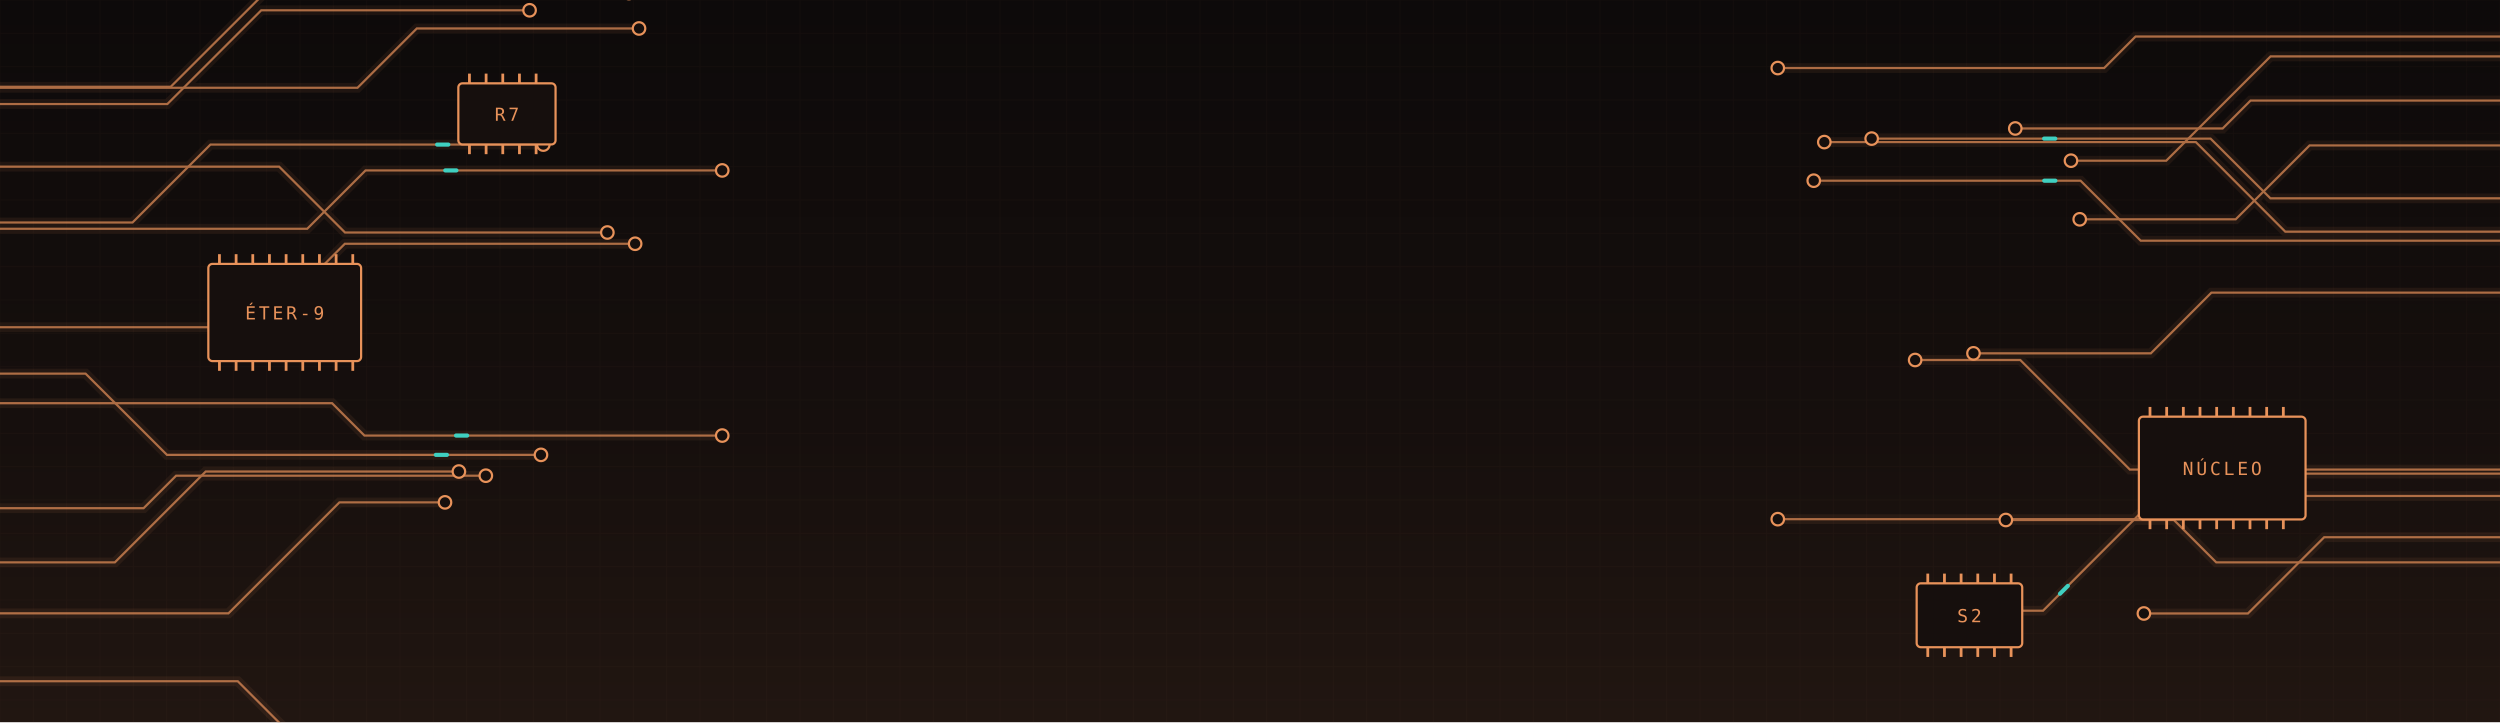
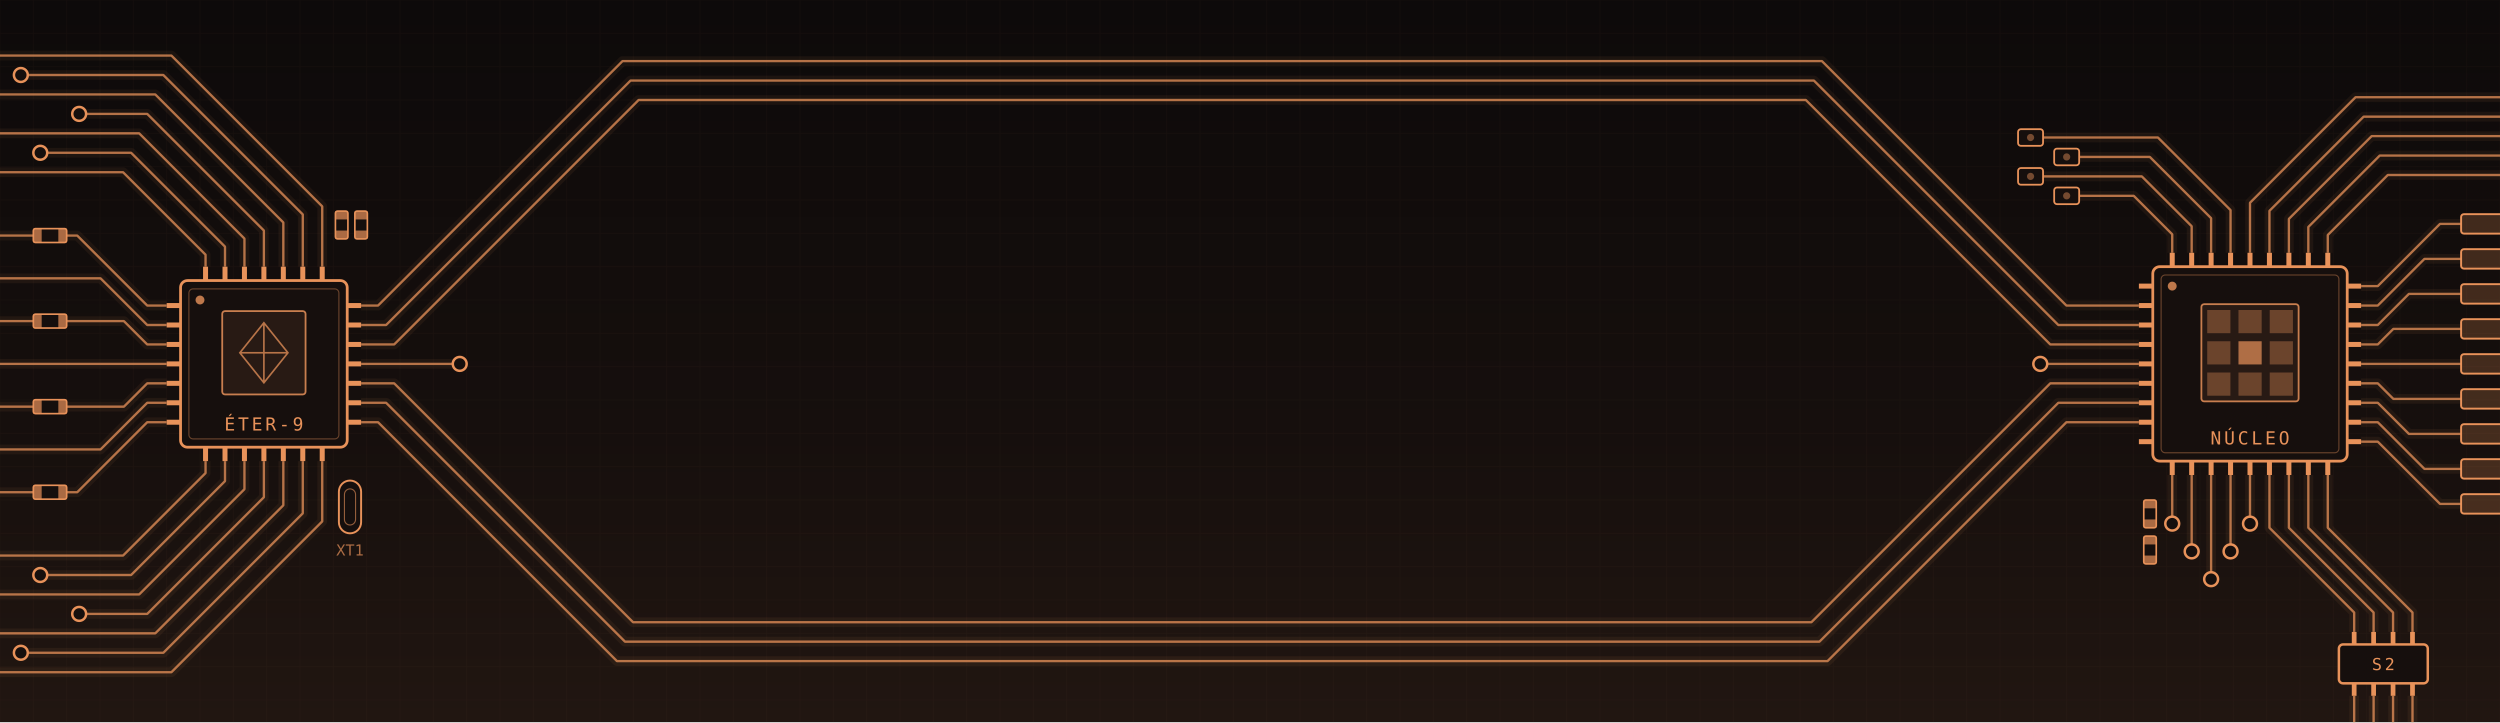
<svg xmlns="http://www.w3.org/2000/svg" viewBox="0 0 1800 520" preserveAspectRatio="xMidYMid slice">
  <defs>
    <linearGradient id="f" x1="0" y1="0" x2="0" y2="1">
      <stop offset="0" stop-color="#0d0a0a" />
      <stop offset=".6" stop-color="#160f0d" />
      <stop offset="1" stop-color="#211611" />
    </linearGradient>
  </defs>
  <rect width="1800" height="520" fill="url(#f)" />
  <g stroke="#7b4e32" stroke-width=".6" opacity="0.07">
    <line x1="0" y1="0" x2="0" y2="520" />
    <line x1="24" y1="0" x2="24" y2="520" />
    <line x1="48" y1="0" x2="48" y2="520" />
    <line x1="72" y1="0" x2="72" y2="520" />
    <line x1="96" y1="0" x2="96" y2="520" />
    <line x1="120" y1="0" x2="120" y2="520" />
    <line x1="144" y1="0" x2="144" y2="520" />
    <line x1="168" y1="0" x2="168" y2="520" />
    <line x1="192" y1="0" x2="192" y2="520" />
    <line x1="216" y1="0" x2="216" y2="520" />
    <line x1="240" y1="0" x2="240" y2="520" />
    <line x1="264" y1="0" x2="264" y2="520" />
    <line x1="288" y1="0" x2="288" y2="520" />
    <line x1="312" y1="0" x2="312" y2="520" />
    <line x1="336" y1="0" x2="336" y2="520" />
    <line x1="360" y1="0" x2="360" y2="520" />
    <line x1="384" y1="0" x2="384" y2="520" />
    <line x1="408" y1="0" x2="408" y2="520" />
    <line x1="432" y1="0" x2="432" y2="520" />
    <line x1="456" y1="0" x2="456" y2="520" />
    <line x1="480" y1="0" x2="480" y2="520" />
    <line x1="504" y1="0" x2="504" y2="520" />
    <line x1="528" y1="0" x2="528" y2="520" />
    <line x1="552" y1="0" x2="552" y2="520" />
    <line x1="576" y1="0" x2="576" y2="520" />
    <line x1="600" y1="0" x2="600" y2="520" />
    <line x1="624" y1="0" x2="624" y2="520" />
    <line x1="648" y1="0" x2="648" y2="520" />
    <line x1="672" y1="0" x2="672" y2="520" />
    <line x1="696" y1="0" x2="696" y2="520" />
    <line x1="720" y1="0" x2="720" y2="520" />
    <line x1="744" y1="0" x2="744" y2="520" />
    <line x1="768" y1="0" x2="768" y2="520" />
    <line x1="792" y1="0" x2="792" y2="520" />
    <line x1="816" y1="0" x2="816" y2="520" />
    <line x1="840" y1="0" x2="840" y2="520" />
    <line x1="864" y1="0" x2="864" y2="520" />
    <line x1="888" y1="0" x2="888" y2="520" />
    <line x1="912" y1="0" x2="912" y2="520" />
    <line x1="936" y1="0" x2="936" y2="520" />
    <line x1="960" y1="0" x2="960" y2="520" />
    <line x1="984" y1="0" x2="984" y2="520" />
    <line x1="1008" y1="0" x2="1008" y2="520" />
    <line x1="1032" y1="0" x2="1032" y2="520" />
    <line x1="1056" y1="0" x2="1056" y2="520" />
    <line x1="1080" y1="0" x2="1080" y2="520" />
    <line x1="1104" y1="0" x2="1104" y2="520" />
    <line x1="1128" y1="0" x2="1128" y2="520" />
    <line x1="1152" y1="0" x2="1152" y2="520" />
    <line x1="1176" y1="0" x2="1176" y2="520" />
    <line x1="1200" y1="0" x2="1200" y2="520" />
    <line x1="1224" y1="0" x2="1224" y2="520" />
    <line x1="1248" y1="0" x2="1248" y2="520" />
    <line x1="1272" y1="0" x2="1272" y2="520" />
    <line x1="1296" y1="0" x2="1296" y2="520" />
    <line x1="1320" y1="0" x2="1320" y2="520" />
    <line x1="1344" y1="0" x2="1344" y2="520" />
    <line x1="1368" y1="0" x2="1368" y2="520" />
    <line x1="1392" y1="0" x2="1392" y2="520" />
    <line x1="1416" y1="0" x2="1416" y2="520" />
    <line x1="1440" y1="0" x2="1440" y2="520" />
    <line x1="1464" y1="0" x2="1464" y2="520" />
    <line x1="1488" y1="0" x2="1488" y2="520" />
    <line x1="1512" y1="0" x2="1512" y2="520" />
    <line x1="1536" y1="0" x2="1536" y2="520" />
    <line x1="1560" y1="0" x2="1560" y2="520" />
    <line x1="1584" y1="0" x2="1584" y2="520" />
    <line x1="1608" y1="0" x2="1608" y2="520" />
    <line x1="1632" y1="0" x2="1632" y2="520" />
    <line x1="1656" y1="0" x2="1656" y2="520" />
    <line x1="1680" y1="0" x2="1680" y2="520" />
    <line x1="1704" y1="0" x2="1704" y2="520" />
    <line x1="1728" y1="0" x2="1728" y2="520" />
    <line x1="1752" y1="0" x2="1752" y2="520" />
    <line x1="1776" y1="0" x2="1776" y2="520" />
    <line x1="1800" y1="0" x2="1800" y2="520" />
    <line x1="0" y1="0" x2="1800" y2="0" />
    <line x1="0" y1="24" x2="1800" y2="24" />
    <line x1="0" y1="48" x2="1800" y2="48" />
    <line x1="0" y1="72" x2="1800" y2="72" />
    <line x1="0" y1="96" x2="1800" y2="96" />
    <line x1="0" y1="120" x2="1800" y2="120" />
    <line x1="0" y1="144" x2="1800" y2="144" />
    <line x1="0" y1="168" x2="1800" y2="168" />
    <line x1="0" y1="192" x2="1800" y2="192" />
    <line x1="0" y1="216" x2="1800" y2="216" />
    <line x1="0" y1="240" x2="1800" y2="240" />
    <line x1="0" y1="264" x2="1800" y2="264" />
    <line x1="0" y1="288" x2="1800" y2="288" />
    <line x1="0" y1="312" x2="1800" y2="312" />
    <line x1="0" y1="336" x2="1800" y2="336" />
    <line x1="0" y1="360" x2="1800" y2="360" />
    <line x1="0" y1="384" x2="1800" y2="384" />
    <line x1="0" y1="408" x2="1800" y2="408" />
    <line x1="0" y1="432" x2="1800" y2="432" />
    <line x1="0" y1="456" x2="1800" y2="456" />
    <line x1="0" y1="480" x2="1800" y2="480" />
    <line x1="0" y1="504" x2="1800" y2="504" />
  </g>
-   <style>.pulso{stroke-dasharray:8 340;animation:corre 3.2s linear 6}@keyframes corre{to{stroke-dashoffset:-348}}@media (prefers-reduced-motion: reduce){.pulso{animation:none}}</style>
-   <g fill="none" stroke="#e8925a" stroke-width="7" opacity=".08">
-     <path d="M -10 160.2 L 95.4 160.2 L 151.5 104.1 L 391.2 104.1" />
-     <path d="M 1810 404.9 L 1595.7 404.9 L 1565.2 374.4 L 1444.2 374.4" />
-     <path d="M -10 235.6 L 188.2 235.6 L 248.3 175.5 L 457.3 175.5" />
-     <path d="M 1810 386.8 L 1673.4 386.8 L 1618.5 441.7 L 1543.6 441.7" />
-     <path d="M -10 120 L 201 120 L 248.4 167.4 L 437.3 167.4" />
-     <path d="M 1810 72.4 L 1620.4 72.4 L 1600.3 92.5 L 1451 92.5" />
-     <path d="M -10 290.3 L 239.1 290.3 L 262.4 313.6 L 520 313.6" />
-     <path d="M 1810 341 L 1573.1 341 L 1540.3 373.8 L 1280 373.8" />
-     <path d="M -10 365.9 L 103.4 365.9 L 126.8 342.5 L 349.8 342.5" />
-     <path d="M 1810 173.3 L 1541.3 173.3 L 1498 130.1 L 1305.9 130.1" />
-     <path d="M -10 441.6 L 164.5 441.6 L 244.4 361.7 L 320.4 361.7" />
-     <path d="M 1810 26.3 L 1537.6 26.3 L 1515 49 L 1280 49" />
-     <path d="M -10 490.5 L 171.2 490.5 L 225 544.3 L 427.8 544.3" />
-     <path d="M 1810 104.7 L 1662.9 104.7 L 1609.7 157.9 L 1497.4 157.9" />
-     <path d="M -10 63.2 L 257.4 63.2 L 300.1 20.5 L 460.1 20.5" />
-     <path d="M 1810 357.1 L 1553.5 357.1 L 1471 439.7 L 1387.5 439.7" />
-     <path d="M -10 404.9 L 82.7 404.9 L 148.1 339.5 L 330.4 339.5" />
-     <path d="M 1810 338.1 L 1533.5 338.1 L 1454.6 259.2 L 1378.9 259.2" />
-     <path d="M -10 269 L 61.6 269 L 120.2 327.5 L 389.5 327.5" />
-     <path d="M 1810 210.7 L 1592.2 210.7 L 1548.6 254.4 L 1420.9 254.4" />
-     <path d="M -10 62.5 L 122.9 62.5 L 190.5 -5 L 452.8 -5" />
-     <path d="M 1810 142.8 L 1634.7 142.8 L 1591.6 99.8 L 1347.6 99.8" />
-     <path d="M -10 74.9 L 120.5 74.9 L 188.1 7.4 L 381.3 7.4" />
-     <path d="M 1810 166.8 L 1645.4 166.8 L 1581 102.3 L 1313.5 102.3" />
-     <path d="M -10 164.7 L 221.2 164.7 L 263.2 122.7 L 520 122.7" />
-     <path d="M 1810 40.6 L 1634.8 40.6 L 1559.7 115.7 L 1491.1 115.7" />
+   <g fill="none" stroke="#e8925a" stroke-width="7" opacity=".07" stroke-linejoin="round">
+     <path d="M 120 220 L 106 220 L 55.6 169.6 L -10 169.6" />
+     <path d="M 120 234 L 106 234 L 72.4 200.4 L -10 200.4" />
+     <path d="M 120 248 L 106 248 L 89.2 231.2 L -10 231.2" />
+     <path d="M 120 262 L 106 262 L 106 262 L -10 262" />
+     <path d="M 120 276 L 106 276 L 89.2 292.8 L -10 292.8" />
+     <path d="M 120 290 L 106 290 L 72.4 323.6 L -10 323.6" />
+     <path d="M 120 304 L 106 304 L 55.6 354.4 L -10 354.4" />
+     <path d="M 148 192 L 148 183.4 L 88.6 124 L -10 124" />
+     <path d="M 162 192 L 162 177.6 L 94.4 110 L 34 110" />
+     <path d="M 176 192 L 176 171.8 L 100.2 96 L -10 96" />
+     <path d="M 190 192 L 190 166 L 106 82 L 62 82" />
+     <path d="M 204 192 L 204 160.2 L 111.8 68 L -10 68" />
+     <path d="M 218 192 L 218 154.4 L 117.6 54 L 20 54" />
+     <path d="M 232 192 L 232 148.6 L 123.4 40 L -10 40" />
+     <path d="M 148 332 L 148 340.6 L 88.6 400 L -10 400" />
+     <path d="M 162 332 L 162 346.4 L 94.4 414 L 34 414" />
+     <path d="M 176 332 L 176 352.2 L 100.2 428 L -10 428" />
+     <path d="M 190 332 L 190 358 L 106 442 L 62 442" />
+     <path d="M 204 332 L 204 363.8 L 111.8 456 L -10 456" />
+     <path d="M 218 332 L 218 369.6 L 117.6 470 L 20 470" />
+     <path d="M 232 332 L 232 375.4 L 123.4 484 L -10 484" />
+     <path d="M 260 220 L 272.2 220 L 448.2 44 L 1311.8 44 L 1487.8 220 L 1540 220" />
+     <path d="M 260 276 L 283.8 276 L 455.8 448 L 1304.2 448 L 1476.2 276 L 1540 276" />
+     <path d="M 260 234 L 278 234 L 454 58 L 1306 58 L 1482 234 L 1540 234" />
+     <path d="M 260 290 L 278 290 L 450 462 L 1310 462 L 1482 290 L 1540 290" />
+     <path d="M 260 248 L 283.8 248 L 459.8 72 L 1300.2 72 L 1476.2 248 L 1540 248" />
+     <path d="M 260 304 L 272.2 304 L 444.2 476 L 1315.8 476 L 1487.8 304 L 1540 304" />
+     <path d="M 260 262 L 326 262" />
+     <path d="M 1540 262 L 1474 262" />
+     <path d="M 1700 206 L 1712 206 L 1756.8 161.2 L 1772 161.2" />
+     <path d="M 1700 220 L 1712 220 L 1745.6 186.4 L 1772 186.4" />
+     <path d="M 1700 234 L 1712 234 L 1734.4 211.6 L 1772 211.6" />
+     <path d="M 1700 248 L 1712 248 L 1723.2 236.8 L 1772 236.8" />
+     <path d="M 1700 262 L 1712 262 L 1712 262 L 1772 262" />
+     <path d="M 1700 276 L 1712 276 L 1723.2 287.2 L 1772 287.2" />
+     <path d="M 1700 290 L 1712 290 L 1734.4 312.4 L 1772 312.4" />
+     <path d="M 1700 304 L 1712 304 L 1745.6 337.6 L 1772 337.6" />
+     <path d="M 1700 318 L 1712 318 L 1756.8 362.8 L 1772 362.8" />
+     <path d="M 1564 182 L 1564 168.7 L 1536.3 141 L 1497 141" />
+     <path d="M 1578 182 L 1578 162.9 L 1542.1 127 L 1471 127" />
+     <path d="M 1592 182 L 1592 157.1 L 1547.9 113 L 1497 113" />
+     <path d="M 1606 182 L 1606 151.3 L 1553.7 99 L 1471 99" />
+     <path d="M 1620 182 L 1620 146 L 1696 70 L 1810 70" />
+     <path d="M 1634 182 L 1634 151.8 L 1701.8 84 L 1810 84" />
+     <path d="M 1648 182 L 1648 157.6 L 1707.6 98 L 1810 98" />
+     <path d="M 1662 182 L 1662 163.4 L 1713.4 112 L 1810 112" />
+     <path d="M 1676 182 L 1676 169.2 L 1719.2 126 L 1810 126" />
+     <path d="M 1564 342 L 1564 372" />
+     <path d="M 1578 342 L 1578 392" />
+     <path d="M 1592 342 L 1592 412" />
+     <path d="M 1606 342 L 1606 392" />
+     <path d="M 1620 342 L 1620 372" />
+     <path d="M 1634 342 L 1634 380 L 1695 441 L 1695 455" />
+     <path d="M 1648 342 L 1648 380 L 1709 441 L 1709 455" />
+     <path d="M 1662 342 L 1662 380 L 1723 441 L 1723 455" />
+     <path d="M 1676 342 L 1676 380 L 1737 441 L 1737 455" />
+     <path d="M 1695 501 L 1695 530" />
+     <path d="M 1709 501 L 1709 530" />
+     <path d="M 1723 501 L 1723 530" />
+     <path d="M 1737 501 L 1737 530" />
  </g>
-   <g fill="none" stroke="#e8925a" stroke-width="1.6" opacity=".7">
-     <path d="M -10 160.2 L 95.4 160.2 L 151.5 104.1 L 391.2 104.1" />
-     <path d="M 1810 404.9 L 1595.7 404.9 L 1565.2 374.4 L 1444.2 374.4" />
-     <path d="M -10 235.6 L 188.2 235.6 L 248.3 175.5 L 457.3 175.5" />
-     <path d="M 1810 386.8 L 1673.4 386.8 L 1618.5 441.7 L 1543.6 441.7" />
-     <path d="M -10 120 L 201 120 L 248.4 167.4 L 437.3 167.4" />
-     <path d="M 1810 72.4 L 1620.4 72.4 L 1600.3 92.5 L 1451 92.5" />
-     <path d="M -10 290.3 L 239.1 290.3 L 262.4 313.6 L 520 313.6" />
-     <path d="M 1810 341 L 1573.1 341 L 1540.3 373.8 L 1280 373.8" />
-     <path d="M -10 365.9 L 103.4 365.9 L 126.8 342.5 L 349.8 342.5" />
-     <path d="M 1810 173.3 L 1541.3 173.3 L 1498 130.1 L 1305.9 130.1" />
-     <path d="M -10 441.6 L 164.5 441.6 L 244.4 361.7 L 320.4 361.7" />
-     <path d="M 1810 26.3 L 1537.6 26.3 L 1515 49 L 1280 49" />
-     <path d="M -10 490.5 L 171.2 490.5 L 225 544.3 L 427.8 544.3" />
-     <path d="M 1810 104.7 L 1662.9 104.7 L 1609.7 157.9 L 1497.4 157.9" />
-     <path d="M -10 63.2 L 257.4 63.2 L 300.1 20.5 L 460.1 20.5" />
-     <path d="M 1810 357.1 L 1553.5 357.1 L 1471 439.7 L 1387.5 439.7" />
-     <path d="M -10 404.9 L 82.7 404.9 L 148.1 339.5 L 330.4 339.5" />
-     <path d="M 1810 338.1 L 1533.5 338.1 L 1454.6 259.2 L 1378.9 259.2" />
-     <path d="M -10 269 L 61.6 269 L 120.2 327.5 L 389.5 327.5" />
-     <path d="M 1810 210.7 L 1592.2 210.7 L 1548.6 254.4 L 1420.9 254.4" />
-     <path d="M -10 62.5 L 122.9 62.5 L 190.5 -5 L 452.8 -5" />
-     <path d="M 1810 142.8 L 1634.7 142.8 L 1591.6 99.8 L 1347.6 99.8" />
-     <path d="M -10 74.9 L 120.5 74.9 L 188.1 7.4 L 381.3 7.4" />
-     <path d="M 1810 166.8 L 1645.4 166.8 L 1581 102.3 L 1313.5 102.3" />
-     <path d="M -10 164.7 L 221.2 164.7 L 263.2 122.7 L 520 122.7" />
-     <path d="M 1810 40.6 L 1634.8 40.6 L 1559.7 115.7 L 1491.1 115.7" />
+   <g fill="none" stroke="#e8925a" stroke-width="1.7" opacity=".75" stroke-linejoin="round">
+     <path d="M 120 220 L 106 220 L 55.6 169.6 L -10 169.6" />
+     <path d="M 120 234 L 106 234 L 72.4 200.4 L -10 200.4" />
+     <path d="M 120 248 L 106 248 L 89.2 231.2 L -10 231.2" />
+     <path d="M 120 262 L 106 262 L 106 262 L -10 262" />
+     <path d="M 120 276 L 106 276 L 89.2 292.8 L -10 292.8" />
+     <path d="M 120 290 L 106 290 L 72.4 323.6 L -10 323.6" />
+     <path d="M 120 304 L 106 304 L 55.6 354.4 L -10 354.4" />
+     <path d="M 148 192 L 148 183.4 L 88.6 124 L -10 124" />
+     <path d="M 162 192 L 162 177.6 L 94.4 110 L 34 110" />
+     <path d="M 176 192 L 176 171.8 L 100.2 96 L -10 96" />
+     <path d="M 190 192 L 190 166 L 106 82 L 62 82" />
+     <path d="M 204 192 L 204 160.2 L 111.8 68 L -10 68" />
+     <path d="M 218 192 L 218 154.4 L 117.6 54 L 20 54" />
+     <path d="M 232 192 L 232 148.6 L 123.4 40 L -10 40" />
+     <path d="M 148 332 L 148 340.6 L 88.6 400 L -10 400" />
+     <path d="M 162 332 L 162 346.4 L 94.4 414 L 34 414" />
+     <path d="M 176 332 L 176 352.2 L 100.2 428 L -10 428" />
+     <path d="M 190 332 L 190 358 L 106 442 L 62 442" />
+     <path d="M 204 332 L 204 363.8 L 111.8 456 L -10 456" />
+     <path d="M 218 332 L 218 369.6 L 117.6 470 L 20 470" />
+     <path d="M 232 332 L 232 375.4 L 123.4 484 L -10 484" />
+     <path d="M 260 220 L 272.2 220 L 448.2 44 L 1311.8 44 L 1487.8 220 L 1540 220" />
+     <path d="M 260 276 L 283.8 276 L 455.8 448 L 1304.2 448 L 1476.2 276 L 1540 276" />
+     <path d="M 260 234 L 278 234 L 454 58 L 1306 58 L 1482 234 L 1540 234" />
+     <path d="M 260 290 L 278 290 L 450 462 L 1310 462 L 1482 290 L 1540 290" />
+     <path d="M 260 248 L 283.8 248 L 459.8 72 L 1300.2 72 L 1476.2 248 L 1540 248" />
+     <path d="M 260 304 L 272.2 304 L 444.2 476 L 1315.8 476 L 1487.8 304 L 1540 304" />
+     <path d="M 260 262 L 326 262" />
+     <path d="M 1540 262 L 1474 262" />
+     <path d="M 1700 206 L 1712 206 L 1756.8 161.2 L 1772 161.2" />
+     <path d="M 1700 220 L 1712 220 L 1745.6 186.4 L 1772 186.4" />
+     <path d="M 1700 234 L 1712 234 L 1734.4 211.6 L 1772 211.6" />
+     <path d="M 1700 248 L 1712 248 L 1723.2 236.8 L 1772 236.8" />
+     <path d="M 1700 262 L 1712 262 L 1712 262 L 1772 262" />
+     <path d="M 1700 276 L 1712 276 L 1723.2 287.2 L 1772 287.2" />
+     <path d="M 1700 290 L 1712 290 L 1734.4 312.4 L 1772 312.4" />
+     <path d="M 1700 304 L 1712 304 L 1745.6 337.6 L 1772 337.6" />
+     <path d="M 1700 318 L 1712 318 L 1756.8 362.8 L 1772 362.8" />
+     <path d="M 1564 182 L 1564 168.7 L 1536.3 141 L 1497 141" />
+     <path d="M 1578 182 L 1578 162.9 L 1542.1 127 L 1471 127" />
+     <path d="M 1592 182 L 1592 157.1 L 1547.9 113 L 1497 113" />
+     <path d="M 1606 182 L 1606 151.3 L 1553.7 99 L 1471 99" />
+     <path d="M 1620 182 L 1620 146 L 1696 70 L 1810 70" />
+     <path d="M 1634 182 L 1634 151.8 L 1701.8 84 L 1810 84" />
+     <path d="M 1648 182 L 1648 157.6 L 1707.6 98 L 1810 98" />
+     <path d="M 1662 182 L 1662 163.4 L 1713.4 112 L 1810 112" />
+     <path d="M 1676 182 L 1676 169.2 L 1719.2 126 L 1810 126" />
+     <path d="M 1564 342 L 1564 372" />
+     <path d="M 1578 342 L 1578 392" />
+     <path d="M 1592 342 L 1592 412" />
+     <path d="M 1606 342 L 1606 392" />
+     <path d="M 1620 342 L 1620 372" />
+     <path d="M 1634 342 L 1634 380 L 1695 441 L 1695 455" />
+     <path d="M 1648 342 L 1648 380 L 1709 441 L 1709 455" />
+     <path d="M 1662 342 L 1662 380 L 1723 441 L 1723 455" />
+     <path d="M 1676 342 L 1676 380 L 1737 441 L 1737 455" />
+     <path d="M 1695 501 L 1695 530" />
+     <path d="M 1709 501 L 1709 530" />
+     <path d="M 1723 501 L 1723 530" />
+     <path d="M 1737 501 L 1737 530" />
  </g>
-   <g fill="none" stroke="#3fd0c0" stroke-width="3" stroke-linecap="round">
-     <path class="pulso" d="M -10 160.2 L 95.4 160.2 L 151.5 104.1 L 391.2 104.1" style="animation-delay:-1.7s" />
-     <path class="pulso" d="M 1810 386.8 L 1673.4 386.8 L 1618.5 441.7 L 1543.6 441.7" style="animation-delay:-0.8s" />
-     <path class="pulso" d="M -10 290.3 L 239.1 290.3 L 262.4 313.6 L 520 313.6" style="animation-delay:-2.6s" />
-     <path class="pulso" d="M 1810 173.3 L 1541.3 173.3 L 1498 130.1 L 1305.9 130.1" style="animation-delay:-2.5s" />
-     <path class="pulso" d="M -10 490.5 L 171.2 490.5 L 225 544.3 L 427.8 544.3" style="animation-delay:-0s" />
-     <path class="pulso" d="M 1810 357.1 L 1553.5 357.1 L 1471 439.7 L 1387.5 439.7" style="animation-delay:-2.8s" />
-     <path class="pulso" d="M -10 269 L 61.6 269 L 120.2 327.5 L 389.5 327.5" style="animation-delay:-1.6s" />
-     <path class="pulso" d="M 1810 142.8 L 1634.7 142.8 L 1591.6 99.8 L 1347.6 99.8" style="animation-delay:-2.1s" />
-     <path class="pulso" d="M -10 164.7 L 221.2 164.7 L 263.2 122.7 L 520 122.7" style="animation-delay:-2.4s" />
-   </g>
-   <circle cx="391.2" cy="104.1" r="4.5" fill="#160f0d" stroke="#e8925a" stroke-width="1.6" />
-   <circle cx="1444.2" cy="374.4" r="4.5" fill="#160f0d" stroke="#e8925a" stroke-width="1.6" />
-   <circle cx="457.3" cy="175.5" r="4.5" fill="#160f0d" stroke="#e8925a" stroke-width="1.6" />
-   <circle cx="1543.6" cy="441.7" r="4.5" fill="#160f0d" stroke="#e8925a" stroke-width="1.6" />
-   <circle cx="437.3" cy="167.4" r="4.5" fill="#160f0d" stroke="#e8925a" stroke-width="1.6" />
-   <circle cx="1451" cy="92.5" r="4.5" fill="#160f0d" stroke="#e8925a" stroke-width="1.6" />
-   <circle cx="520" cy="313.6" r="4.5" fill="#160f0d" stroke="#e8925a" stroke-width="1.6" />
-   <circle cx="1280" cy="373.8" r="4.5" fill="#160f0d" stroke="#e8925a" stroke-width="1.6" />
-   <circle cx="349.8" cy="342.5" r="4.5" fill="#160f0d" stroke="#e8925a" stroke-width="1.6" />
-   <circle cx="1305.9" cy="130.1" r="4.5" fill="#160f0d" stroke="#e8925a" stroke-width="1.6" />
-   <circle cx="320.4" cy="361.7" r="4.5" fill="#160f0d" stroke="#e8925a" stroke-width="1.6" />
-   <circle cx="1280" cy="49" r="4.5" fill="#160f0d" stroke="#e8925a" stroke-width="1.6" />
-   <circle cx="427.8" cy="544.3" r="4.5" fill="#160f0d" stroke="#e8925a" stroke-width="1.6" />
-   <circle cx="1497.4" cy="157.9" r="4.5" fill="#160f0d" stroke="#e8925a" stroke-width="1.6" />
-   <circle cx="460.1" cy="20.5" r="4.5" fill="#160f0d" stroke="#e8925a" stroke-width="1.6" />
-   <circle cx="1387.5" cy="439.7" r="4.5" fill="#160f0d" stroke="#e8925a" stroke-width="1.6" />
-   <circle cx="330.4" cy="339.5" r="4.5" fill="#160f0d" stroke="#e8925a" stroke-width="1.6" />
-   <circle cx="1378.9" cy="259.2" r="4.5" fill="#160f0d" stroke="#e8925a" stroke-width="1.6" />
-   <circle cx="389.5" cy="327.5" r="4.5" fill="#160f0d" stroke="#e8925a" stroke-width="1.6" />
-   <circle cx="1420.9" cy="254.4" r="4.5" fill="#160f0d" stroke="#e8925a" stroke-width="1.6" />
-   <circle cx="452.8" cy="-5" r="4.5" fill="#160f0d" stroke="#e8925a" stroke-width="1.6" />
-   <circle cx="1347.6" cy="99.8" r="4.5" fill="#160f0d" stroke="#e8925a" stroke-width="1.6" />
-   <circle cx="381.3" cy="7.4" r="4.5" fill="#160f0d" stroke="#e8925a" stroke-width="1.6" />
-   <circle cx="1313.5" cy="102.3" r="4.5" fill="#160f0d" stroke="#e8925a" stroke-width="1.6" />
-   <circle cx="520" cy="122.7" r="4.5" fill="#160f0d" stroke="#e8925a" stroke-width="1.6" />
-   <circle cx="1491.1" cy="115.7" r="4.5" fill="#160f0d" stroke="#e8925a" stroke-width="1.6" />
-   <rect x="150" y="190" width="110" height="70" rx="3" fill="#160f0d" stroke="#e8925a" stroke-width="1.6" />
-   <line x1="158" y1="183" x2="158" y2="190" stroke="#e8925a" stroke-width="2" />
-   <line x1="158" y1="260" x2="158" y2="267" stroke="#e8925a" stroke-width="2" />
-   <line x1="170" y1="183" x2="170" y2="190" stroke="#e8925a" stroke-width="2" />
-   <line x1="170" y1="260" x2="170" y2="267" stroke="#e8925a" stroke-width="2" />
-   <line x1="182" y1="183" x2="182" y2="190" stroke="#e8925a" stroke-width="2" />
-   <line x1="182" y1="260" x2="182" y2="267" stroke="#e8925a" stroke-width="2" />
-   <line x1="194" y1="183" x2="194" y2="190" stroke="#e8925a" stroke-width="2" />
-   <line x1="194" y1="260" x2="194" y2="267" stroke="#e8925a" stroke-width="2" />
-   <line x1="206" y1="183" x2="206" y2="190" stroke="#e8925a" stroke-width="2" />
-   <line x1="206" y1="260" x2="206" y2="267" stroke="#e8925a" stroke-width="2" />
-   <line x1="218" y1="183" x2="218" y2="190" stroke="#e8925a" stroke-width="2" />
-   <line x1="218" y1="260" x2="218" y2="267" stroke="#e8925a" stroke-width="2" />
-   <line x1="230" y1="183" x2="230" y2="190" stroke="#e8925a" stroke-width="2" />
-   <line x1="230" y1="260" x2="230" y2="267" stroke="#e8925a" stroke-width="2" />
-   <line x1="242" y1="183" x2="242" y2="190" stroke="#e8925a" stroke-width="2" />
-   <line x1="242" y1="260" x2="242" y2="267" stroke="#e8925a" stroke-width="2" />
-   <line x1="254" y1="183" x2="254" y2="190" stroke="#e8925a" stroke-width="2" />
-   <line x1="254" y1="260" x2="254" y2="267" stroke="#e8925a" stroke-width="2" />
-   <text x="205" y="230" font-family="JetBrains Mono, Consolas, monospace" font-size="13" fill="#e8925a" text-anchor="middle" letter-spacing="2">ÉTER-9</text>
-   <rect x="1540" y="300" width="120" height="74" rx="3" fill="#160f0d" stroke="#e8925a" stroke-width="1.6" />
-   <line x1="1548" y1="293" x2="1548" y2="300" stroke="#e8925a" stroke-width="2" />
-   <line x1="1548" y1="374" x2="1548" y2="381" stroke="#e8925a" stroke-width="2" />
-   <line x1="1560" y1="293" x2="1560" y2="300" stroke="#e8925a" stroke-width="2" />
-   <line x1="1560" y1="374" x2="1560" y2="381" stroke="#e8925a" stroke-width="2" />
-   <line x1="1572" y1="293" x2="1572" y2="300" stroke="#e8925a" stroke-width="2" />
-   <line x1="1572" y1="374" x2="1572" y2="381" stroke="#e8925a" stroke-width="2" />
-   <line x1="1584" y1="293" x2="1584" y2="300" stroke="#e8925a" stroke-width="2" />
-   <line x1="1584" y1="374" x2="1584" y2="381" stroke="#e8925a" stroke-width="2" />
-   <line x1="1596" y1="293" x2="1596" y2="300" stroke="#e8925a" stroke-width="2" />
-   <line x1="1596" y1="374" x2="1596" y2="381" stroke="#e8925a" stroke-width="2" />
-   <line x1="1608" y1="293" x2="1608" y2="300" stroke="#e8925a" stroke-width="2" />
-   <line x1="1608" y1="374" x2="1608" y2="381" stroke="#e8925a" stroke-width="2" />
-   <line x1="1620" y1="293" x2="1620" y2="300" stroke="#e8925a" stroke-width="2" />
-   <line x1="1620" y1="374" x2="1620" y2="381" stroke="#e8925a" stroke-width="2" />
-   <line x1="1632" y1="293" x2="1632" y2="300" stroke="#e8925a" stroke-width="2" />
-   <line x1="1632" y1="374" x2="1632" y2="381" stroke="#e8925a" stroke-width="2" />
-   <line x1="1644" y1="293" x2="1644" y2="300" stroke="#e8925a" stroke-width="2" />
-   <line x1="1644" y1="374" x2="1644" y2="381" stroke="#e8925a" stroke-width="2" />
-   <text x="1600" y="342" font-family="JetBrains Mono, Consolas, monospace" font-size="13" fill="#e8925a" text-anchor="middle" letter-spacing="2">NÚCLEO</text>
-   <rect x="330" y="60" width="70" height="44" rx="3" fill="#160f0d" stroke="#e8925a" stroke-width="1.6" />
-   <line x1="338" y1="53" x2="338" y2="60" stroke="#e8925a" stroke-width="2" />
-   <line x1="338" y1="104" x2="338" y2="111" stroke="#e8925a" stroke-width="2" />
-   <line x1="350" y1="53" x2="350" y2="60" stroke="#e8925a" stroke-width="2" />
-   <line x1="350" y1="104" x2="350" y2="111" stroke="#e8925a" stroke-width="2" />
-   <line x1="362" y1="53" x2="362" y2="60" stroke="#e8925a" stroke-width="2" />
-   <line x1="362" y1="104" x2="362" y2="111" stroke="#e8925a" stroke-width="2" />
-   <line x1="374" y1="53" x2="374" y2="60" stroke="#e8925a" stroke-width="2" />
-   <line x1="374" y1="104" x2="374" y2="111" stroke="#e8925a" stroke-width="2" />
-   <line x1="386" y1="53" x2="386" y2="60" stroke="#e8925a" stroke-width="2" />
-   <line x1="386" y1="104" x2="386" y2="111" stroke="#e8925a" stroke-width="2" />
-   <text x="365" y="87" font-family="JetBrains Mono, Consolas, monospace" font-size="13" fill="#e8925a" text-anchor="middle" letter-spacing="2">R7</text>
-   <rect x="1380" y="420" width="76" height="46" rx="3" fill="#160f0d" stroke="#e8925a" stroke-width="1.6" />
-   <line x1="1388" y1="413" x2="1388" y2="420" stroke="#e8925a" stroke-width="2" />
-   <line x1="1388" y1="466" x2="1388" y2="473" stroke="#e8925a" stroke-width="2" />
-   <line x1="1400" y1="413" x2="1400" y2="420" stroke="#e8925a" stroke-width="2" />
-   <line x1="1400" y1="466" x2="1400" y2="473" stroke="#e8925a" stroke-width="2" />
-   <line x1="1412" y1="413" x2="1412" y2="420" stroke="#e8925a" stroke-width="2" />
-   <line x1="1412" y1="466" x2="1412" y2="473" stroke="#e8925a" stroke-width="2" />
-   <line x1="1424" y1="413" x2="1424" y2="420" stroke="#e8925a" stroke-width="2" />
-   <line x1="1424" y1="466" x2="1424" y2="473" stroke="#e8925a" stroke-width="2" />
-   <line x1="1436" y1="413" x2="1436" y2="420" stroke="#e8925a" stroke-width="2" />
-   <line x1="1436" y1="466" x2="1436" y2="473" stroke="#e8925a" stroke-width="2" />
-   <line x1="1448" y1="413" x2="1448" y2="420" stroke="#e8925a" stroke-width="2" />
-   <line x1="1448" y1="466" x2="1448" y2="473" stroke="#e8925a" stroke-width="2" />
-   <text x="1418" y="448" font-family="JetBrains Mono, Consolas, monospace" font-size="13" fill="#e8925a" text-anchor="middle" letter-spacing="2">S2</text>
+   <circle cx="29" cy="110" r="5" fill="#160f0d" stroke="#e8925a" stroke-width="1.8" />
+   <circle cx="57" cy="82" r="5" fill="#160f0d" stroke="#e8925a" stroke-width="1.8" />
+   <circle cx="15" cy="54" r="5" fill="#160f0d" stroke="#e8925a" stroke-width="1.8" />
+   <circle cx="29" cy="414" r="5" fill="#160f0d" stroke="#e8925a" stroke-width="1.8" />
+   <circle cx="57" cy="442" r="5" fill="#160f0d" stroke="#e8925a" stroke-width="1.8" />
+   <circle cx="15" cy="470" r="5" fill="#160f0d" stroke="#e8925a" stroke-width="1.8" />
+   <circle cx="331" cy="262" r="5" fill="#160f0d" stroke="#e8925a" stroke-width="1.8" />
+   <circle cx="1469" cy="262" r="5" fill="#160f0d" stroke="#e8925a" stroke-width="1.8" />
+   <circle cx="1564" cy="377" r="5" fill="#160f0d" stroke="#e8925a" stroke-width="1.8" />
+   <circle cx="1578" cy="397" r="5" fill="#160f0d" stroke="#e8925a" stroke-width="1.8" />
+   <circle cx="1592" cy="417" r="5" fill="#160f0d" stroke="#e8925a" stroke-width="1.8" />
+   <circle cx="1606" cy="397" r="5" fill="#160f0d" stroke="#e8925a" stroke-width="1.8" />
+   <circle cx="1620" cy="377" r="5" fill="#160f0d" stroke="#e8925a" stroke-width="1.8" />
+   <rect x="1772" y="154.2" width="40" height="14" rx="2" fill="#e8925a" fill-opacity=".22" stroke="#e8925a" stroke-width="1.4" />
+   <rect x="1772" y="179.4" width="40" height="14" rx="2" fill="#e8925a" fill-opacity=".22" stroke="#e8925a" stroke-width="1.4" />
+   <rect x="1772" y="204.6" width="40" height="14" rx="2" fill="#e8925a" fill-opacity=".22" stroke="#e8925a" stroke-width="1.4" />
+   <rect x="1772" y="229.8" width="40" height="14" rx="2" fill="#e8925a" fill-opacity=".22" stroke="#e8925a" stroke-width="1.4" />
+   <rect x="1772" y="255" width="40" height="14" rx="2" fill="#e8925a" fill-opacity=".22" stroke="#e8925a" stroke-width="1.4" />
+   <rect x="1772" y="280.2" width="40" height="14" rx="2" fill="#e8925a" fill-opacity=".22" stroke="#e8925a" stroke-width="1.4" />
+   <rect x="1772" y="305.4" width="40" height="14" rx="2" fill="#e8925a" fill-opacity=".22" stroke="#e8925a" stroke-width="1.4" />
+   <rect x="1772" y="330.6" width="40" height="14" rx="2" fill="#e8925a" fill-opacity=".22" stroke="#e8925a" stroke-width="1.4" />
+   <rect x="1772" y="355.8" width="40" height="14" rx="2" fill="#e8925a" fill-opacity=".22" stroke="#e8925a" stroke-width="1.4" />
+   <rect x="24" y="164.6" width="24" height="10" rx="1.5" fill="#160f0d" stroke="#e8925a" stroke-width="1.2" />
+   <rect x="24" y="164.6" width="6" height="10" fill="#e8925a" opacity=".7" />
+   <rect x="42" y="164.6" width="6" height="10" fill="#e8925a" opacity=".7" />
+   <rect x="24" y="226.2" width="24" height="10" rx="1.5" fill="#160f0d" stroke="#e8925a" stroke-width="1.2" />
+   <rect x="24" y="226.2" width="6" height="10" fill="#e8925a" opacity=".7" />
+   <rect x="42" y="226.2" width="6" height="10" fill="#e8925a" opacity=".7" />
+   <rect x="24" y="287.8" width="24" height="10" rx="1.5" fill="#160f0d" stroke="#e8925a" stroke-width="1.2" />
+   <rect x="24" y="287.8" width="6" height="10" fill="#e8925a" opacity=".7" />
+   <rect x="42" y="287.8" width="6" height="10" fill="#e8925a" opacity=".7" />
+   <rect x="24" y="349.4" width="24" height="10" rx="1.5" fill="#160f0d" stroke="#e8925a" stroke-width="1.2" />
+   <rect x="24" y="349.4" width="6" height="10" fill="#e8925a" opacity=".7" />
+   <rect x="42" y="349.4" width="6" height="10" fill="#e8925a" opacity=".7" />
+   <rect x="241.5" y="152" width="9" height="20" rx="1.5" fill="#160f0d" stroke="#e8925a" stroke-width="1.2" />
+   <rect x="241.5" y="152" width="9" height="6" fill="#e8925a" opacity=".7" />
+   <rect x="241.5" y="166" width="9" height="6" fill="#e8925a" opacity=".7" />
+   <rect x="255.5" y="152" width="9" height="20" rx="1.5" fill="#160f0d" stroke="#e8925a" stroke-width="1.2" />
+   <rect x="255.5" y="152" width="9" height="6" fill="#e8925a" opacity=".7" />
+   <rect x="255.5" y="166" width="9" height="6" fill="#e8925a" opacity=".7" />
+   <rect x="1543.5" y="360" width="9" height="20" rx="1.5" fill="#160f0d" stroke="#e8925a" stroke-width="1.2" />
+   <rect x="1543.5" y="360" width="9" height="6" fill="#e8925a" opacity=".7" />
+   <rect x="1543.5" y="374" width="9" height="6" fill="#e8925a" opacity=".7" />
+   <rect x="1543.5" y="386" width="9" height="20" rx="1.5" fill="#160f0d" stroke="#e8925a" stroke-width="1.2" />
+   <rect x="1543.5" y="386" width="9" height="6" fill="#e8925a" opacity=".7" />
+   <rect x="1543.5" y="400" width="9" height="6" fill="#e8925a" opacity=".7" />
+   <rect x="244" y="346" width="16" height="38" rx="8" fill="#160f0d" stroke="#e8925a" stroke-width="1.4" />
+   <rect x="248" y="352" width="8" height="26" rx="4" fill="none" stroke="#e8925a" stroke-width=".8" opacity=".6" />
+   <text x="252" y="400" font-family="JetBrains Mono, Consolas, monospace" font-size="11" fill="#e8925a" text-anchor="middle" opacity=".7">XT1</text>
+   <rect x="1479" y="135" width="18" height="12" rx="2" fill="#160f0d" stroke="#e8925a" stroke-width="1.3" />
+   <circle cx="1488" cy="141" r="2.6" fill="#e8925a" opacity=".45" />
+   <rect x="1453" y="121" width="18" height="12" rx="2" fill="#160f0d" stroke="#e8925a" stroke-width="1.3" />
+   <circle cx="1462" cy="127" r="2.6" fill="#e8925a" opacity=".45" />
+   <rect x="1479" y="107" width="18" height="12" rx="2" fill="#160f0d" stroke="#e8925a" stroke-width="1.3" />
+   <circle cx="1488" cy="113" r="2.6" fill="#e8925a" opacity=".45" />
+   <rect x="1453" y="93" width="18" height="12" rx="2" fill="#160f0d" stroke="#e8925a" stroke-width="1.3" />
+   <circle cx="1462" cy="99" r="2.6" fill="#e8925a" opacity=".45" />
+   <path d="M 148 192 V 202 M 162 192 V 202 M 176 192 V 202 M 190 192 V 202 M 204 192 V 202 M 218 192 V 202 M 232 192 V 202 M 148 332 V 322 M 162 332 V 322 M 176 332 V 322 M 190 332 V 322 M 204 332 V 322 M 218 332 V 322 M 232 332 V 322 M 120 220 H 130 M 120 234 H 130 M 120 248 H 130 M 120 262 H 130 M 120 276 H 130 M 120 290 H 130 M 120 304 H 130 M 260 220 H 250 M 260 234 H 250 M 260 248 H 250 M 260 262 H 250 M 260 276 H 250 M 260 290 H 250 M 260 304 H 250 " stroke="#e8925a" stroke-width="3.6" fill="none" />
+   <rect x="130" y="202" width="120" height="120" rx="5" fill="#160f0d" stroke="#e8925a" stroke-width="2" />
+   <rect x="136" y="208" width="108" height="108" rx="3" fill="none" stroke="#e8925a" stroke-width=".8" opacity=".4" />
+   <rect x="160" y="224" width="60" height="60" rx="2" fill="#e8925a" fill-opacity=".1" stroke="#e8925a" stroke-width="1.3" opacity=".85" />
+   <path d="M 190 232.4 L 207.3 254 L 190 275.6 L 172.7 254 Z M 190 232.4 V 275.6 M 172.7 254 H 207.3" fill="none" stroke="#e8925a" stroke-width="1.2" opacity=".75" />
+   <circle cx="144" cy="216" r="3.2" fill="#e8925a" opacity=".8" />
+   <text x="190" y="310" font-family="JetBrains Mono, Consolas, monospace" font-size="13" fill="#e8925a" text-anchor="middle" letter-spacing="2">ÉTER-9</text>
+   <path d="M 1564 182 V 192 M 1578 182 V 192 M 1592 182 V 192 M 1606 182 V 192 M 1620 182 V 192 M 1634 182 V 192 M 1648 182 V 192 M 1662 182 V 192 M 1676 182 V 192 M 1564 342 V 332 M 1578 342 V 332 M 1592 342 V 332 M 1606 342 V 332 M 1620 342 V 332 M 1634 342 V 332 M 1648 342 V 332 M 1662 342 V 332 M 1676 342 V 332 M 1540 206 H 1550 M 1540 220 H 1550 M 1540 234 H 1550 M 1540 248 H 1550 M 1540 262 H 1550 M 1540 276 H 1550 M 1540 290 H 1550 M 1540 304 H 1550 M 1540 318 H 1550 M 1700 206 H 1690 M 1700 220 H 1690 M 1700 234 H 1690 M 1700 248 H 1690 M 1700 262 H 1690 M 1700 276 H 1690 M 1700 290 H 1690 M 1700 304 H 1690 M 1700 318 H 1690 " stroke="#e8925a" stroke-width="3.6" fill="none" />
+   <rect x="1550" y="192" width="140" height="140" rx="5" fill="#160f0d" stroke="#e8925a" stroke-width="2" />
+   <rect x="1556" y="198" width="128" height="128" rx="3" fill="none" stroke="#e8925a" stroke-width=".8" opacity=".4" />
+   <rect x="1585" y="219" width="70" height="70" rx="2" fill="#e8925a" fill-opacity=".1" stroke="#e8925a" stroke-width="1.3" opacity=".85" />
+   <rect x="1589.2" y="223.2" width="16.7" height="16.7" fill="#e8925a" opacity="0.35" />
+   <rect x="1589.2" y="245.7" width="16.7" height="16.7" fill="#e8925a" opacity="0.35" />
+   <rect x="1589.2" y="268.2" width="16.7" height="16.7" fill="#e8925a" opacity="0.35" />
+   <rect x="1611.7" y="223.2" width="16.7" height="16.7" fill="#e8925a" opacity="0.35" />
+   <rect x="1611.7" y="245.7" width="16.7" height="16.7" fill="#e8925a" opacity="0.7" />
+   <rect x="1611.7" y="268.2" width="16.7" height="16.7" fill="#e8925a" opacity="0.35" />
+   <rect x="1634.2" y="223.2" width="16.7" height="16.7" fill="#e8925a" opacity="0.35" />
+   <rect x="1634.2" y="245.7" width="16.7" height="16.7" fill="#e8925a" opacity="0.35" />
+   <rect x="1634.2" y="268.2" width="16.7" height="16.7" fill="#e8925a" opacity="0.35" />
+   <circle cx="1564" cy="206" r="3.2" fill="#e8925a" opacity=".8" />
+   <text x="1620" y="320" font-family="JetBrains Mono, Consolas, monospace" font-size="13" fill="#e8925a" text-anchor="middle" letter-spacing="2">NÚCLEO</text>
+   <path d="M 1695 455 V 464 M 1695 492 V 501 M 1709 455 V 464 M 1709 492 V 501 M 1723 455 V 464 M 1723 492 V 501 M 1737 455 V 464 M 1737 492 V 501 " stroke="#e8925a" stroke-width="3.4" />
+   <rect x="1684" y="464" width="64" height="28" rx="3" fill="#160f0d" stroke="#e8925a" stroke-width="1.8" />
+   <text x="1716" y="482.5" font-family="JetBrains Mono, Consolas, monospace" font-size="12" fill="#e8925a" text-anchor="middle" letter-spacing="2">S2</text>
</svg>
